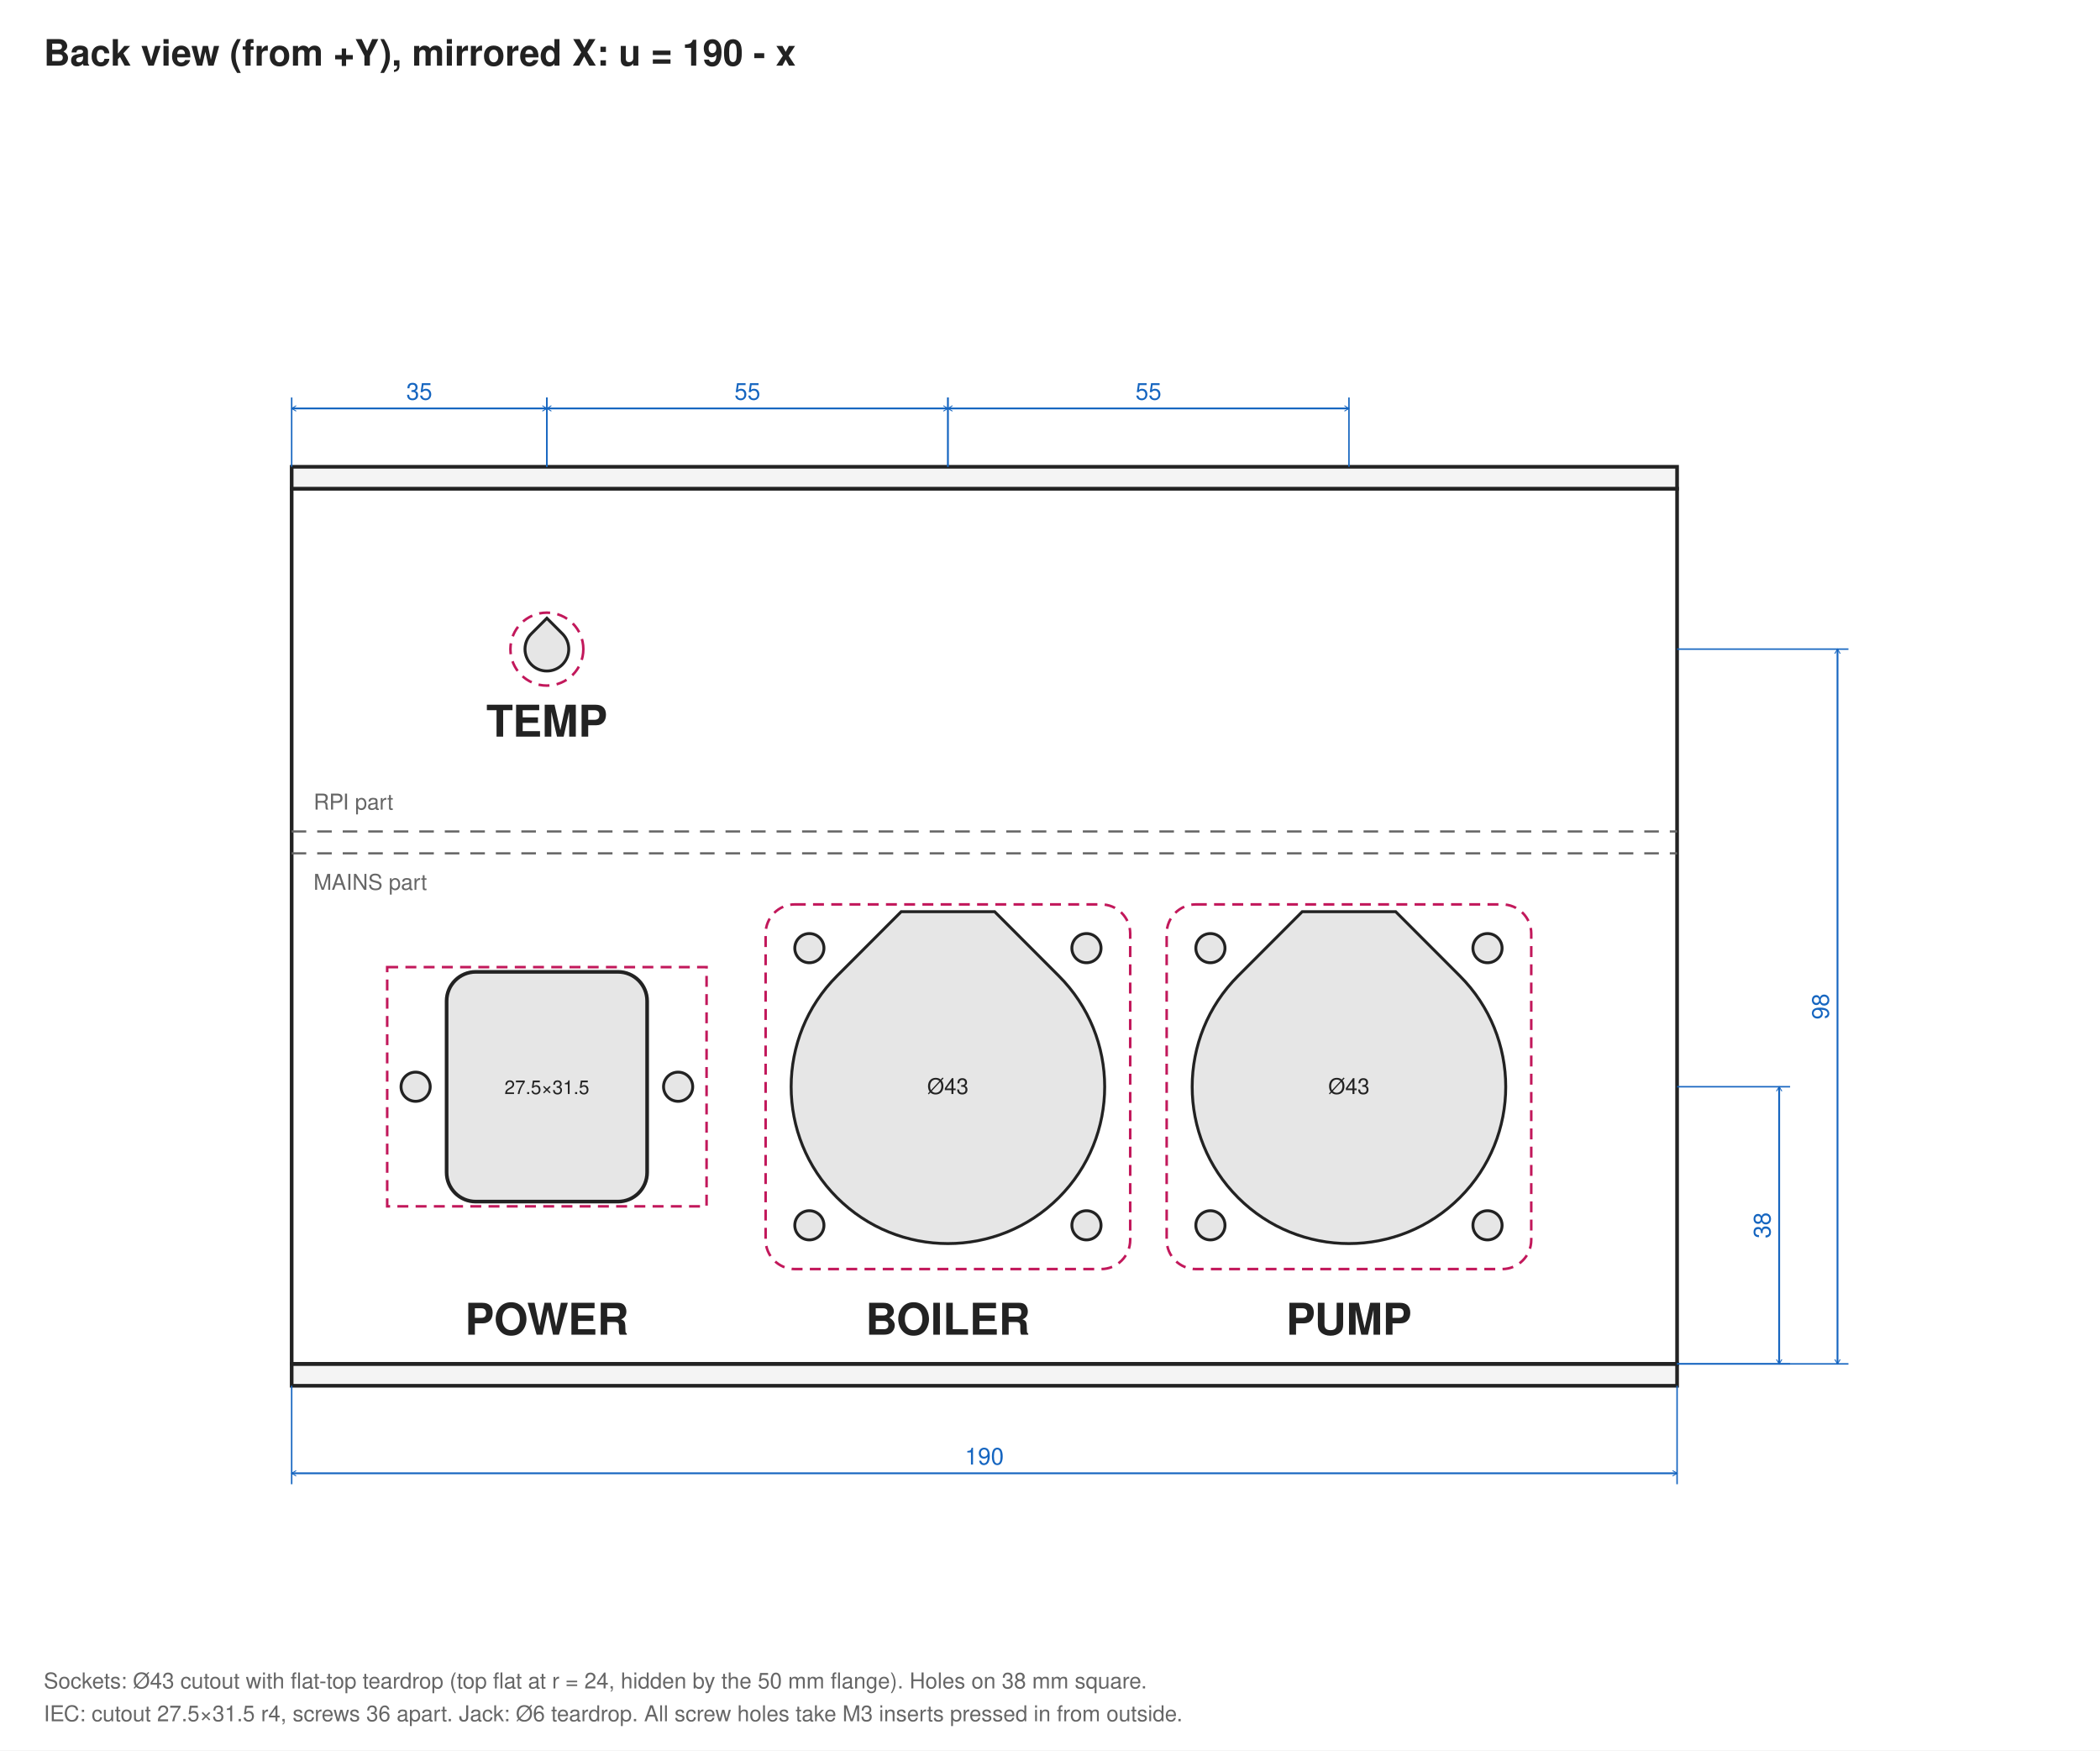
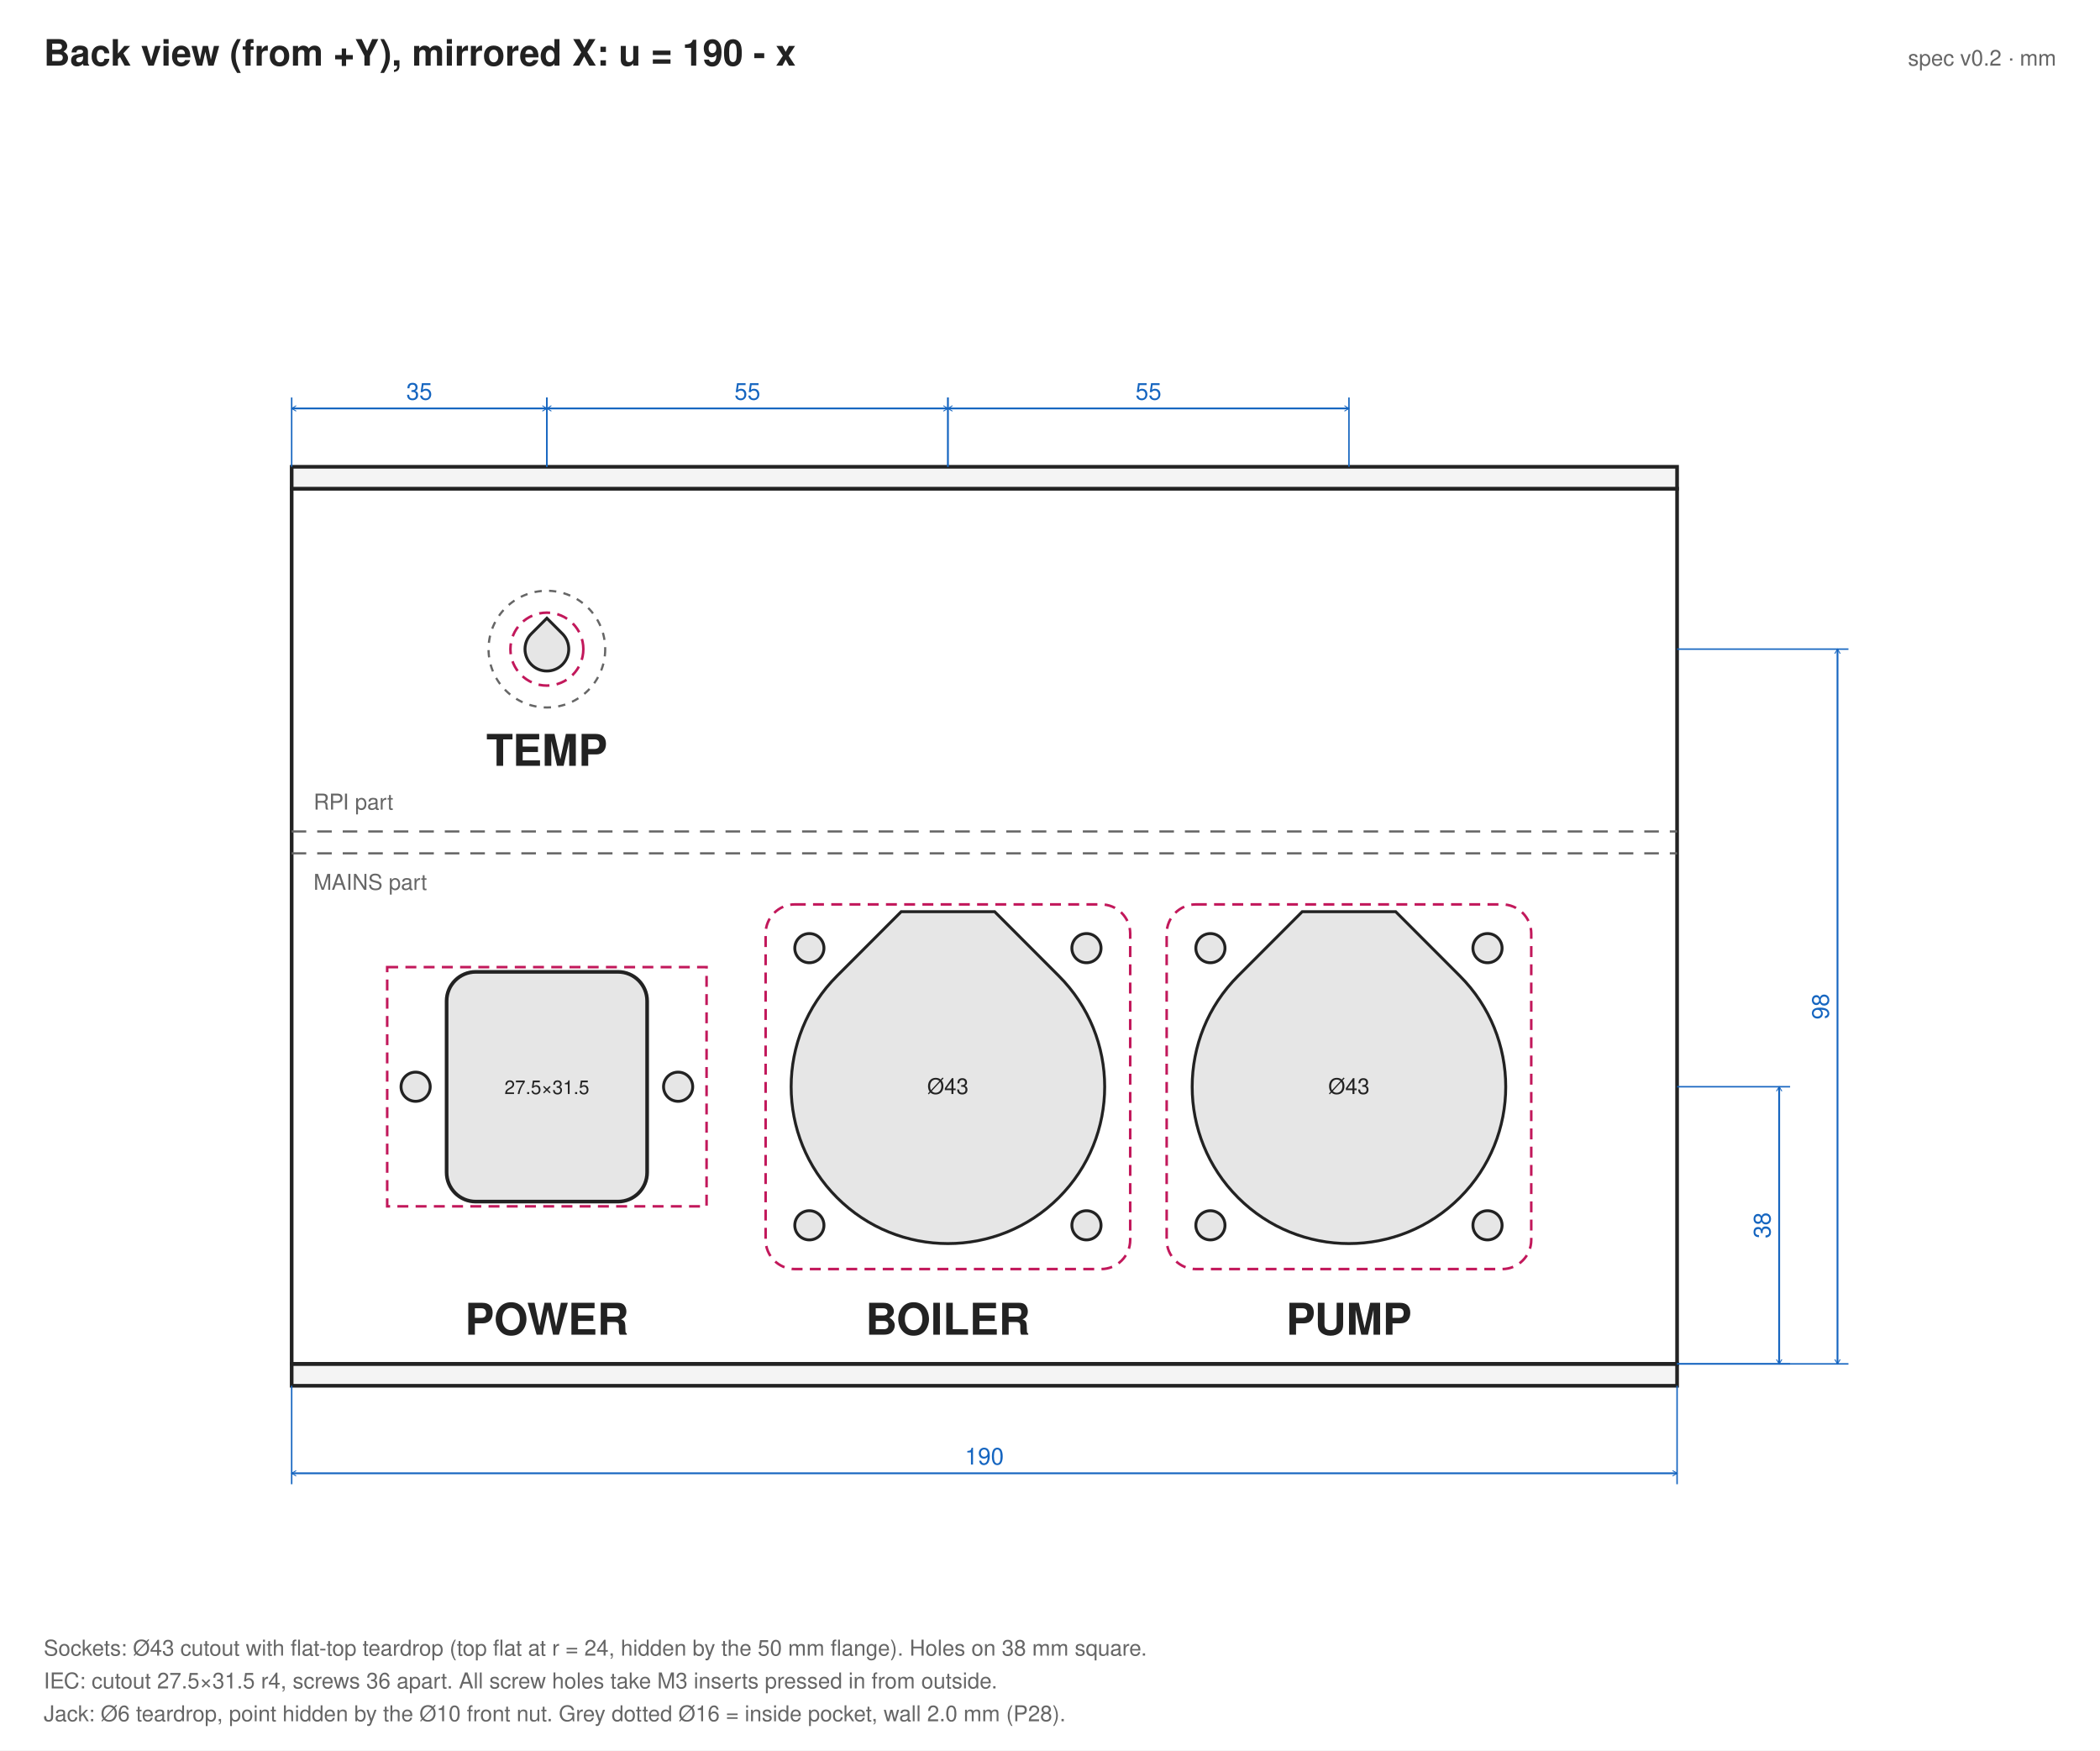
<svg xmlns="http://www.w3.org/2000/svg" width="864" height="720" viewBox="0 0 288.00 240.00">
  <defs>
    <marker id="a" viewBox="0 0 10 10" refX="5" refY="5" markerWidth="5" markerHeight="5" orient="auto-start-reverse">
      <path d="M0,2 L5,5 L0,8" fill="none" stroke="#1565c0" />
    </marker>
  </defs>
  <rect width="100%" height="100%" fill="#fff" />
  <text x="6" y="9" font-size="5" font-weight="bold" font-family="Helvetica, Arial, sans-serif" fill="#222">Back view (from +Y), mirrored X: u = 190 - x</text>
+   <text x="282.00" y="9" font-size="3" text-anchor="end" fill="#666" font-family="Helvetica, Arial, sans-serif">spec v0.2 · mm</text>
  <rect x="40.00" y="187.00" width="190.00" height="3.00" rx="0" fill="#f4f4f4" stroke="#222" stroke-width="0.5" />
  <rect x="40.00" y="67.00" width="190.00" height="120.00" rx="0" fill="none" stroke="#222" stroke-width="0.5" />
  <rect x="40.00" y="64.00" width="190.00" height="3.00" rx="0" fill="#f4f4f4" stroke="#222" stroke-width="0.5" />
  <line x1="40.00" y1="117.00" x2="230.00" y2="117.00" stroke="#666" stroke-width="0.3" stroke-dasharray="2 1.5" />
  <line x1="40.00" y1="114.00" x2="230.00" y2="114.00" stroke="#666" stroke-width="0.3" stroke-dasharray="2 1.5" />
  <text x="43.00" y="111.00" font-size="3" fill="#666" text-anchor="start" font-weight="normal" font-family="Helvetica, Arial, sans-serif">RPI part</text>
  <text x="43.00" y="122.00" font-size="3" fill="#666" text-anchor="start" font-weight="normal" font-family="Helvetica, Arial, sans-serif">MAINS part</text>
  <rect x="53.10" y="132.60" width="43.80" height="32.80" rx="0" fill="none" stroke="#c2185b" stroke-width="0.35" stroke-dasharray="1.5 1" />
  <rect x="61.25" y="133.25" width="27.50" height="31.50" rx="4" fill="#e6e6e6" stroke="#222" stroke-width="0.5" />
  <circle cx="57.00" cy="149.00" r="2" fill="#e6e6e6" stroke="#222" stroke-width="0.4" />
  <circle cx="93.00" cy="149.00" r="2" fill="#e6e6e6" stroke="#222" stroke-width="0.4" />
  <text x="75.00" y="150.00" font-size="2.6" fill="#222" text-anchor="middle" font-weight="normal" font-family="Helvetica, Arial, sans-serif">27.5×31.5</text>
  <text x="75.00" y="183.00" font-size="6" fill="#222" text-anchor="middle" font-weight="bold" font-family="Helvetica, Arial, sans-serif">POWER</text>
  <rect x="105.00" y="124.00" width="50.00" height="50.00" rx="4" fill="none" stroke="#c2185b" stroke-width="0.35" stroke-dasharray="1.5 1" />
  <path d="M114.80,133.80 L123.59,125.00 L136.41,125.00 L145.20,133.80 A21.5,21.5 0 1 1 114.80,133.80 Z" fill="#e6e6e6" stroke="#222" stroke-width="0.4" />
  <circle cx="111.00" cy="168.00" r="2" fill="#e6e6e6" stroke="#222" stroke-width="0.4" />
  <circle cx="111.00" cy="130.00" r="2" fill="#e6e6e6" stroke="#222" stroke-width="0.4" />
  <circle cx="149.00" cy="168.00" r="2" fill="#e6e6e6" stroke="#222" stroke-width="0.4" />
  <circle cx="149.00" cy="130.00" r="2" fill="#e6e6e6" stroke="#222" stroke-width="0.4" />
  <text x="130.00" y="150.00" font-size="3" fill="#222" text-anchor="middle" font-weight="normal" font-family="Helvetica, Arial, sans-serif">Ø43</text>
  <text x="130.00" y="183.00" font-size="6" fill="#222" text-anchor="middle" font-weight="bold" font-family="Helvetica, Arial, sans-serif">BOILER</text>
  <rect x="160.00" y="124.00" width="50.00" height="50.00" rx="4" fill="none" stroke="#c2185b" stroke-width="0.35" stroke-dasharray="1.5 1" />
  <path d="M169.80,133.80 L178.59,125.00 L191.41,125.00 L200.20,133.80 A21.5,21.5 0 1 1 169.80,133.80 Z" fill="#e6e6e6" stroke="#222" stroke-width="0.4" />
  <circle cx="166.00" cy="168.00" r="2" fill="#e6e6e6" stroke="#222" stroke-width="0.4" />
  <circle cx="166.00" cy="130.00" r="2" fill="#e6e6e6" stroke="#222" stroke-width="0.4" />
  <circle cx="204.00" cy="168.00" r="2" fill="#e6e6e6" stroke="#222" stroke-width="0.4" />
  <circle cx="204.00" cy="130.00" r="2" fill="#e6e6e6" stroke="#222" stroke-width="0.4" />
  <text x="185.00" y="150.00" font-size="3" fill="#222" text-anchor="middle" font-weight="normal" font-family="Helvetica, Arial, sans-serif">Ø43</text>
  <text x="185.00" y="183.00" font-size="6" fill="#222" text-anchor="middle" font-weight="bold" font-family="Helvetica, Arial, sans-serif">PUMP</text>
+   <circle cx="75.00" cy="89.00" r="8.0" fill="none" stroke="#666" stroke-width="0.3" stroke-dasharray="1 1" />
+   <circle cx="75.00" cy="89.00" r="5.0" fill="none" stroke="#c2185b" stroke-width="0.35" stroke-dasharray="1.5 1" />
  <path d="M72.88,86.88 L75.00,84.76 L77.12,86.88 A3.0,3.0 0 1 1 72.88,86.88 Z" fill="#e6e6e6" stroke="#222" stroke-width="0.4" />
-   <circle cx="75.00" cy="89.00" r="5" fill="none" stroke="#c2185b" stroke-width="0.35" stroke-dasharray="1.5 1" />
-   <text x="75.00" y="101.00" font-size="6" fill="#222" text-anchor="middle" font-weight="bold" font-family="Helvetica, Arial, sans-serif">TEMP</text>
+   <text x="75.00" y="105.00" font-size="6" fill="#222" text-anchor="middle" font-weight="bold" font-family="Helvetica, Arial, sans-serif">TEMP</text>
  <line x1="40.00" y1="190.00" x2="40.00" y2="203.50" stroke="#1565c0" stroke-width="0.2" />
  <line x1="230.00" y1="190.00" x2="230.00" y2="203.50" stroke="#1565c0" stroke-width="0.2" />
  <line x1="40.00" y1="202.00" x2="230.00" y2="202.00" stroke="#1565c0" stroke-width="0.25" marker-start="url(#a)" marker-end="url(#a)" />
  <text x="135.00" y="200.80" font-size="3.2" fill="#1565c0" text-anchor="middle" font-weight="normal" font-family="Helvetica, Arial, sans-serif">190</text>
  <line x1="40.00" y1="64.00" x2="40.00" y2="54.50" stroke="#1565c0" stroke-width="0.2" />
  <line x1="75.00" y1="64.00" x2="75.00" y2="54.50" stroke="#1565c0" stroke-width="0.2" />
  <line x1="40.00" y1="56.00" x2="75.00" y2="56.00" stroke="#1565c0" stroke-width="0.25" marker-start="url(#a)" marker-end="url(#a)" />
  <text x="57.50" y="54.80" font-size="3.2" fill="#1565c0" text-anchor="middle" font-weight="normal" font-family="Helvetica, Arial, sans-serif">35</text>
  <line x1="75.00" y1="64.00" x2="75.00" y2="54.50" stroke="#1565c0" stroke-width="0.2" />
  <line x1="130.00" y1="64.00" x2="130.00" y2="54.50" stroke="#1565c0" stroke-width="0.2" />
  <line x1="75.00" y1="56.00" x2="130.00" y2="56.00" stroke="#1565c0" stroke-width="0.25" marker-start="url(#a)" marker-end="url(#a)" />
  <text x="102.50" y="54.80" font-size="3.2" fill="#1565c0" text-anchor="middle" font-weight="normal" font-family="Helvetica, Arial, sans-serif">55</text>
  <line x1="130.00" y1="64.00" x2="130.00" y2="54.50" stroke="#1565c0" stroke-width="0.2" />
  <line x1="185.00" y1="64.00" x2="185.00" y2="54.50" stroke="#1565c0" stroke-width="0.2" />
  <line x1="130.00" y1="56.00" x2="185.00" y2="56.00" stroke="#1565c0" stroke-width="0.25" marker-start="url(#a)" marker-end="url(#a)" />
  <text x="157.50" y="54.80" font-size="3.2" fill="#1565c0" text-anchor="middle" font-weight="normal" font-family="Helvetica, Arial, sans-serif">55</text>
  <line x1="230.00" y1="187.00" x2="245.50" y2="187.00" stroke="#1565c0" stroke-width="0.2" />
  <line x1="230.00" y1="149.00" x2="245.50" y2="149.00" stroke="#1565c0" stroke-width="0.2" />
  <line x1="244.00" y1="187.00" x2="244.00" y2="149.00" stroke="#1565c0" stroke-width="0.25" marker-start="url(#a)" marker-end="url(#a)" />
  <text x="242.80" y="168.00" font-size="3.2" fill="#1565c0" text-anchor="middle" font-weight="normal" font-family="Helvetica, Arial, sans-serif" transform="rotate(-90 242.80 168.00)">38</text>
  <line x1="230.00" y1="187.00" x2="253.50" y2="187.00" stroke="#1565c0" stroke-width="0.2" />
  <line x1="230.00" y1="89.00" x2="253.50" y2="89.00" stroke="#1565c0" stroke-width="0.2" />
  <line x1="252.00" y1="187.00" x2="252.00" y2="89.00" stroke="#1565c0" stroke-width="0.25" marker-start="url(#a)" marker-end="url(#a)" />
  <text x="250.80" y="138.00" font-size="3.2" fill="#1565c0" text-anchor="middle" font-weight="normal" font-family="Helvetica, Arial, sans-serif" transform="rotate(-90 250.80 138.00)">98</text>
-   <text x="6" y="236.00" font-size="3" fill="#666" font-family="Helvetica, Arial, sans-serif">IEC: cutout 27.5×31.5 r4, screws 36 apart. Jack: Ø6 teardrop. All screw holes take M3 inserts pressed in from outside.</text>
-   <text x="6" y="231.50" font-size="3" fill="#666" font-family="Helvetica, Arial, sans-serif">Sockets: Ø43 cutout with flat-top teardrop (top flat at r = 24, hidden by the 50 mm flange). Holes on 38 mm square.</text>
+   <text x="6" y="236.00" font-size="3" fill="#666" font-family="Helvetica, Arial, sans-serif">Jack: Ø6 teardrop, point hidden by the Ø10 front nut. Grey dotted Ø16 = inside pocket, wall 2.0 mm (P28).</text>
+   <text x="6" y="231.50" font-size="3" fill="#666" font-family="Helvetica, Arial, sans-serif">IEC: cutout 27.5×31.5 r4, screws 36 apart. All screw holes take M3 inserts pressed in from outside.</text>
+   <text x="6" y="227.00" font-size="3" fill="#666" font-family="Helvetica, Arial, sans-serif">Sockets: Ø43 cutout with flat-top teardrop (top flat at r = 24, hidden by the 50 mm flange). Holes on 38 mm square.</text>
</svg>
